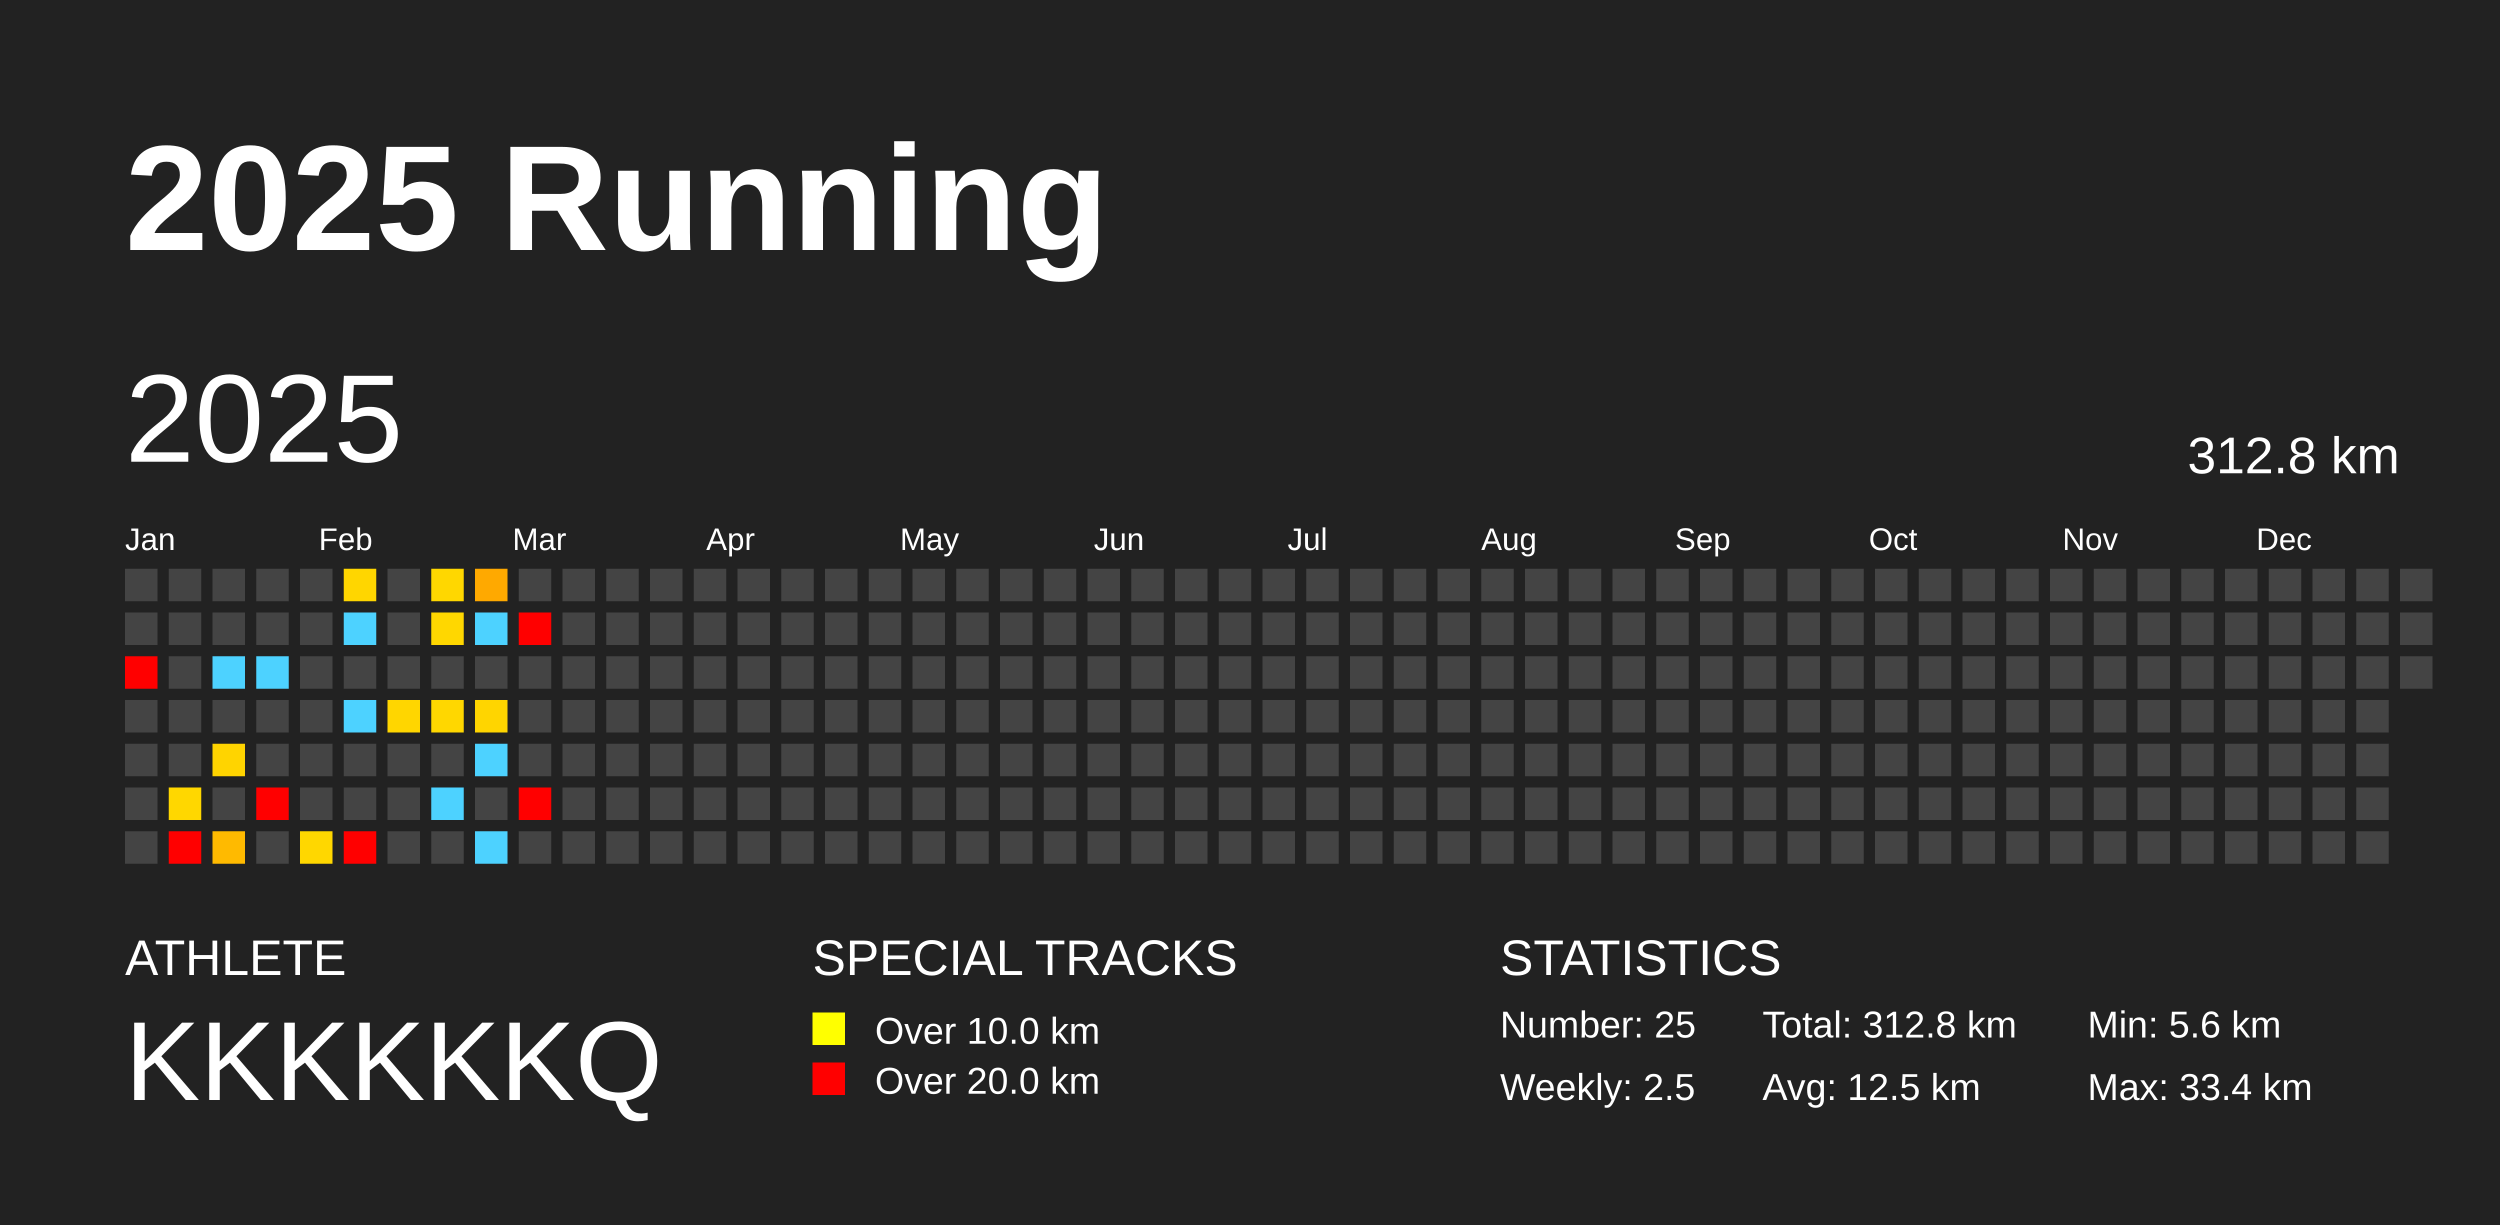
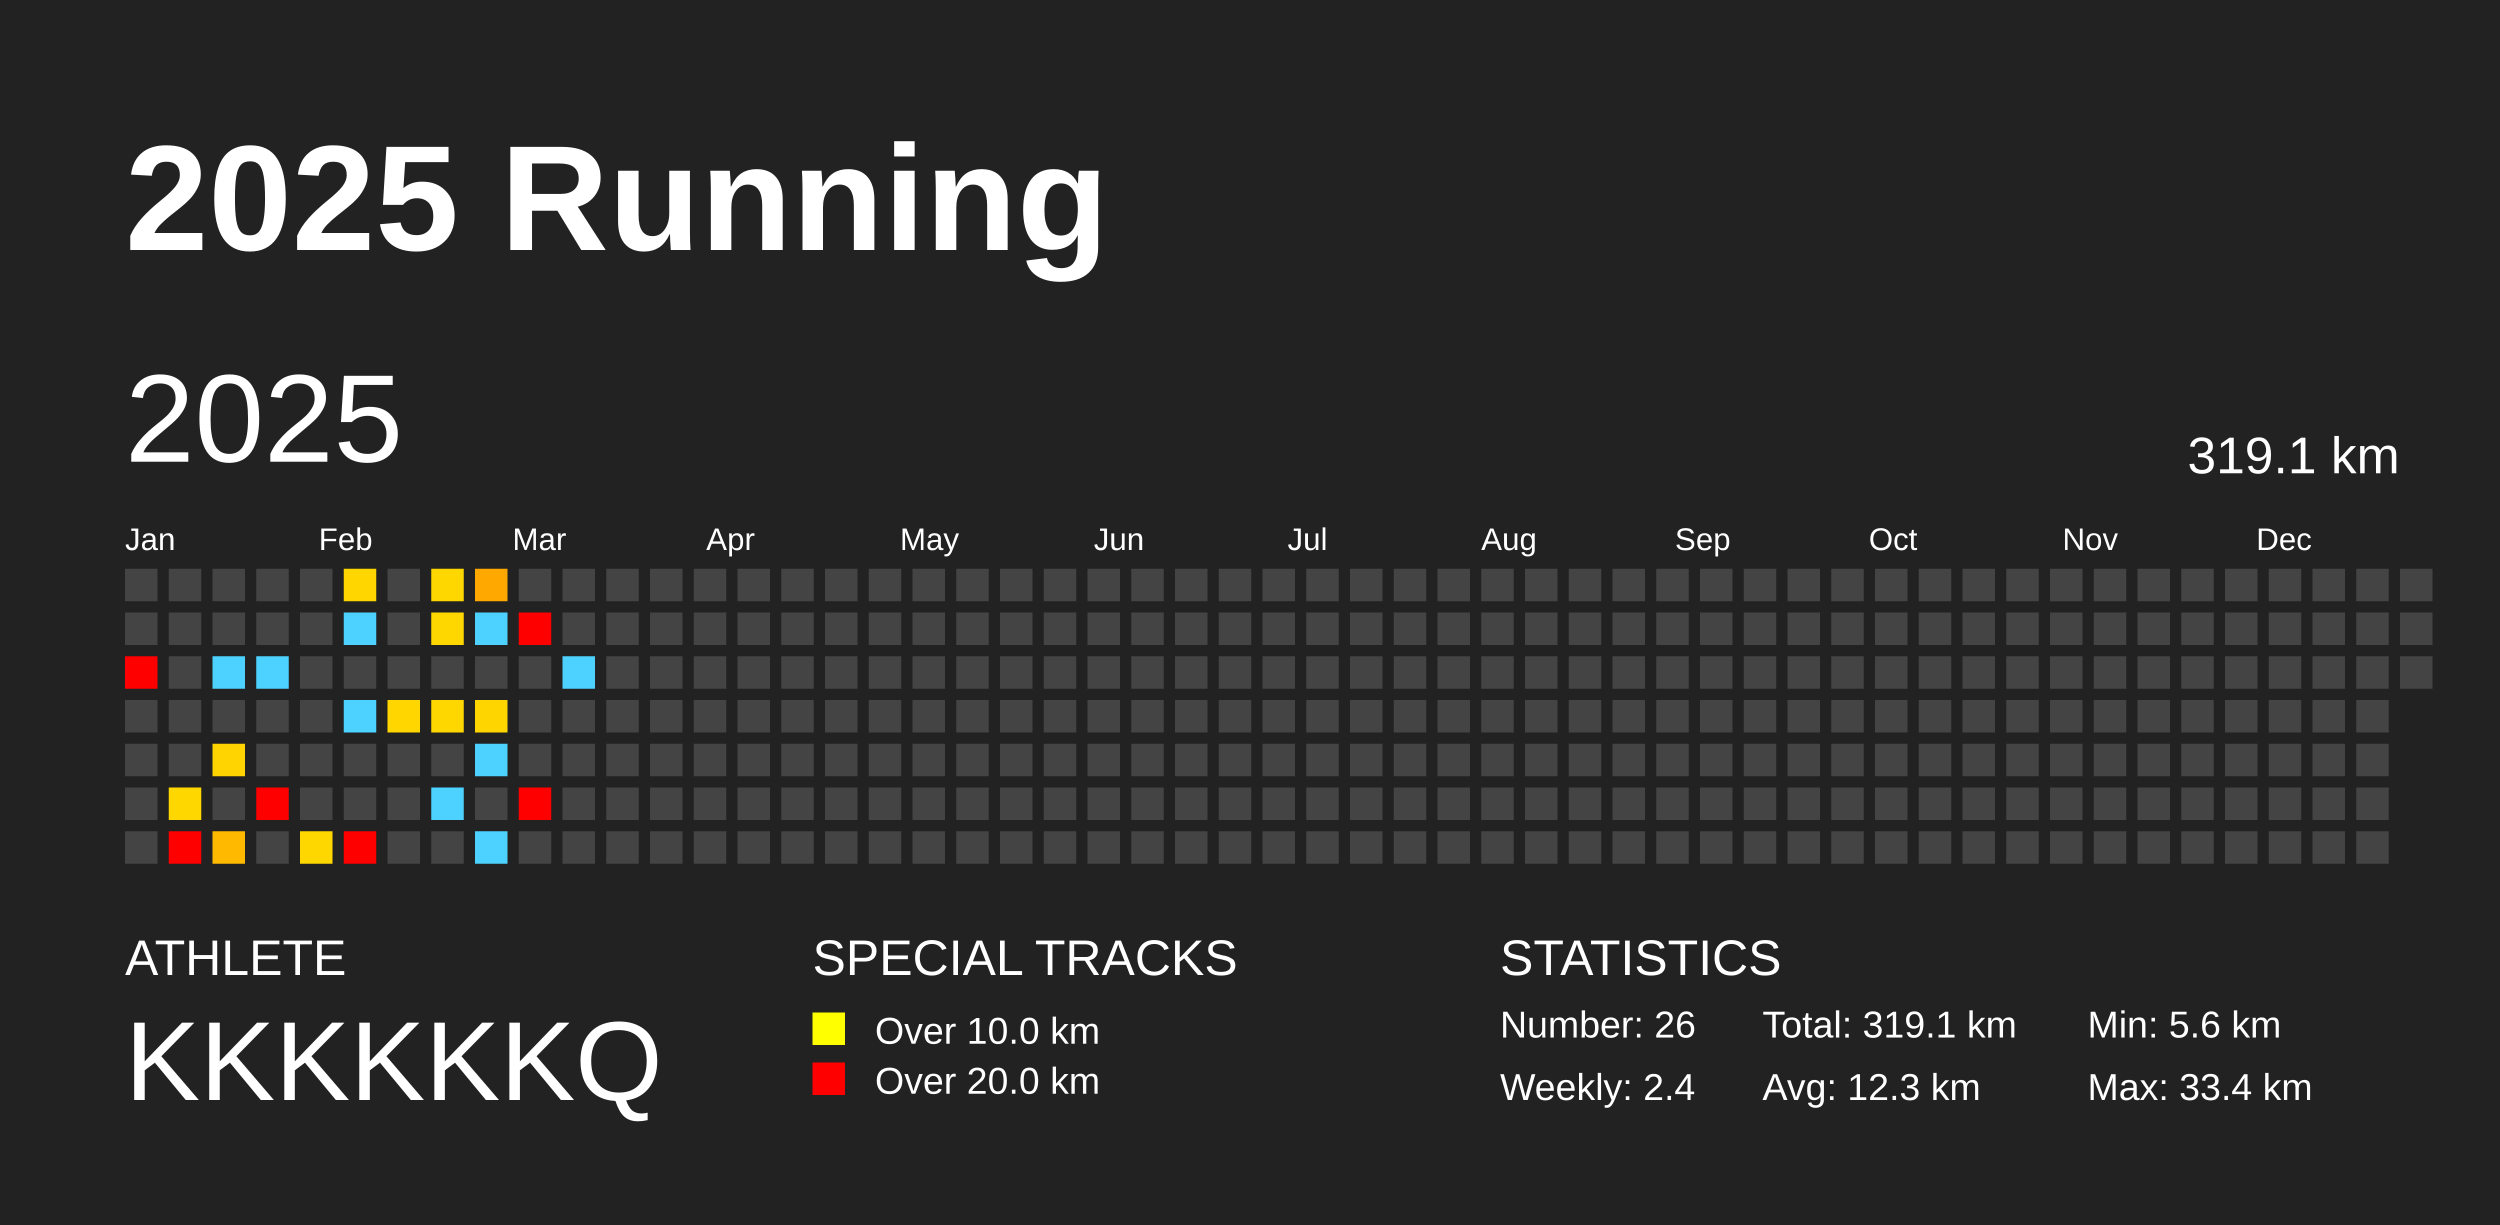
<svg xmlns="http://www.w3.org/2000/svg" baseProfile="full" height="98mm" version="1.1" viewBox="0,0,200,98" width="200mm">
  <defs />
  <rect fill="#222222" height="98" width="200" x="0" y="0" />
  <text fill="#FFFFFF" style="font-size:12px; font-family:Arial; font-weight:bold;" x="10" y="20">2025 Running</text>
  <text fill="#FFFFFF" style="font-size:4px; font-family:Arial" x="10" y="78">ATHLETE</text>
  <text fill="#FFFFFF" style="font-size:9px; font-family:Arial" x="10" y="88">KKKKKKQ</text>
  <text fill="#FFFFFF" style="font-size:4px; font-family:Arial" x="65" y="78">SPECIAL TRACKS</text>
  <rect fill="yellow" height="2.6" width="2.6" x="65" y="81" />
  <text fill="#FFFFFF" style="font-size:3px; font-family:Arial" x="70" y="83.5">Over 10.0 km</text>
  <rect fill="red" height="2.6" width="2.6" x="65" y="85" />
  <text fill="#FFFFFF" style="font-size:3px; font-family:Arial" x="70" y="87.5">Over 20.0 km</text>
  <text fill="#FFFFFF" style="font-size:4px; font-family:Arial" x="120" y="78">STATISTICS</text>
-   <text fill="#FFFFFF" style="font-size:3px; font-family:Arial" x="120" y="83">Number: 25</text>
-   <text fill="#FFFFFF" style="font-size:3px; font-family:Arial" x="120" y="88">Weekly: 2.5</text>
-   <text fill="#FFFFFF" style="font-size:3px; font-family:Arial" x="141" y="83">Total: 312.8 km</text>
-   <text fill="#FFFFFF" style="font-size:3px; font-family:Arial" x="141" y="88">Avg: 12.5 km</text>
+   <text fill="#FFFFFF" style="font-size:3px; font-family:Arial" x="120" y="83">Number: 26</text>
+   <text fill="#FFFFFF" style="font-size:3px; font-family:Arial" x="120" y="88">Weekly: 2.4</text>
+   <text fill="#FFFFFF" style="font-size:3px; font-family:Arial" x="141" y="83">Total: 319.1 km</text>
+   <text fill="#FFFFFF" style="font-size:3px; font-family:Arial" x="141" y="88">Avg: 12.3 km</text>
  <text fill="#FFFFFF" style="font-size:3px; font-family:Arial" x="167" y="83">Min: 5.6 km</text>
  <text fill="#FFFFFF" style="font-size:3px; font-family:Arial" x="167" y="88">Max: 33.4 km</text>
  <text dominant-baseline="hanging" fill="#FFFFFF" style="font-size:10.0px; font-family:Arial;" x="10" y="30">2025</text>
-   <text dominant-baseline="hanging" fill="#FFFFFF" style="font-size:4.125px; font-family:Arial;" x="175" y="35">312.8 km</text>
+   <text dominant-baseline="hanging" fill="#FFFFFF" style="font-size:4.125px; font-family:Arial;" x="175" y="35">319.1 km</text>
  <text fill="#FFFFFF" style="font-size:2.5px; font-family:Arial" x="10.0" y="44">Jan</text>
  <text fill="#FFFFFF" style="font-size:2.5px; font-family:Arial" x="25.5" y="44">Feb</text>
  <text fill="#FFFFFF" style="font-size:2.5px; font-family:Arial" x="41.0" y="44">Mar</text>
  <text fill="#FFFFFF" style="font-size:2.5px; font-family:Arial" x="56.5" y="44">Apr</text>
  <text fill="#FFFFFF" style="font-size:2.5px; font-family:Arial" x="72.0" y="44">May</text>
  <text fill="#FFFFFF" style="font-size:2.5px; font-family:Arial" x="87.5" y="44">Jun</text>
  <text fill="#FFFFFF" style="font-size:2.5px; font-family:Arial" x="103.0" y="44">Jul</text>
  <text fill="#FFFFFF" style="font-size:2.5px; font-family:Arial" x="118.5" y="44">Aug</text>
  <text fill="#FFFFFF" style="font-size:2.5px; font-family:Arial" x="134.0" y="44">Sep</text>
  <text fill="#FFFFFF" style="font-size:2.5px; font-family:Arial" x="149.5" y="44">Oct</text>
  <text fill="#FFFFFF" style="font-size:2.5px; font-family:Arial" x="165.0" y="44">Nov</text>
  <text fill="#FFFFFF" style="font-size:2.5px; font-family:Arial" x="180.5" y="44">Dec</text>
  <rect fill="#444444" height="2.6" width="2.6" x="10.0" y="45.5" />
  <rect fill="#444444" height="2.6" width="2.6" x="10.0" y="49.0" />
  <rect fill="red" height="2.6" width="2.6" x="10.0" y="52.5" />
  <rect fill="#444444" height="2.6" width="2.6" x="10.0" y="56.0" />
  <rect fill="#444444" height="2.6" width="2.6" x="10.0" y="59.5" />
  <rect fill="#444444" height="2.6" width="2.6" x="10.0" y="63.0" />
  <rect fill="#444444" height="2.6" width="2.6" x="10.0" y="66.5" />
  <rect fill="#444444" height="2.6" width="2.6" x="13.5" y="45.5" />
  <rect fill="#444444" height="2.6" width="2.6" x="13.5" y="49.0" />
  <rect fill="#444444" height="2.6" width="2.6" x="13.5" y="52.5" />
  <rect fill="#444444" height="2.6" width="2.6" x="13.5" y="56.0" />
  <rect fill="#444444" height="2.6" width="2.6" x="13.5" y="59.5" />
  <rect fill="#ffd700" height="2.6" width="2.6" x="13.5" y="63.0" />
  <rect fill="red" height="2.6" width="2.6" x="13.5" y="66.5" />
  <rect fill="#444444" height="2.6" width="2.6" x="17.0" y="45.5" />
  <rect fill="#444444" height="2.6" width="2.6" x="17.0" y="49.0" />
  <rect fill="#4dd2ff" height="2.6" width="2.6" x="17.0" y="52.5" />
  <rect fill="#444444" height="2.6" width="2.6" x="17.0" y="56.0" />
  <rect fill="#ffd400" height="2.6" width="2.6" x="17.0" y="59.5" />
  <rect fill="#444444" height="2.6" width="2.6" x="17.0" y="63.0" />
  <rect fill="#ffba00" height="2.6" width="2.6" x="17.0" y="66.5" />
  <rect fill="#444444" height="2.6" width="2.6" x="20.5" y="45.5" />
  <rect fill="#444444" height="2.6" width="2.6" x="20.5" y="49.0" />
  <rect fill="#4dd2ff" height="2.6" width="2.6" x="20.5" y="52.5" />
  <rect fill="#444444" height="2.6" width="2.6" x="20.5" y="56.0" />
  <rect fill="#444444" height="2.6" width="2.6" x="20.5" y="59.5" />
  <rect fill="red" height="2.6" width="2.6" x="20.5" y="63.0" />
  <rect fill="#444444" height="2.6" width="2.6" x="20.5" y="66.5" />
  <rect fill="#444444" height="2.6" width="2.6" x="24.0" y="45.5" />
  <rect fill="#444444" height="2.6" width="2.6" x="24.0" y="49.0" />
  <rect fill="#444444" height="2.6" width="2.6" x="24.0" y="52.5" />
  <rect fill="#444444" height="2.6" width="2.6" x="24.0" y="56.0" />
  <rect fill="#444444" height="2.6" width="2.6" x="24.0" y="59.5" />
  <rect fill="#444444" height="2.6" width="2.6" x="24.0" y="63.0" />
  <rect fill="#ffd700" height="2.6" width="2.6" x="24.0" y="66.5" />
  <rect fill="#ffd600" height="2.6" width="2.6" x="27.5" y="45.5" />
  <rect fill="#4dd2ff" height="2.6" width="2.6" x="27.5" y="49.0" />
  <rect fill="#444444" height="2.6" width="2.6" x="27.5" y="52.5" />
  <rect fill="#4dd2ff" height="2.6" width="2.6" x="27.5" y="56.0" />
  <rect fill="#444444" height="2.6" width="2.6" x="27.5" y="59.5" />
  <rect fill="#444444" height="2.6" width="2.6" x="27.5" y="63.0" />
  <rect fill="red" height="2.6" width="2.6" x="27.5" y="66.5" />
  <rect fill="#444444" height="2.6" width="2.6" x="31.0" y="45.5" />
  <rect fill="#444444" height="2.6" width="2.6" x="31.0" y="49.0" />
  <rect fill="#444444" height="2.6" width="2.6" x="31.0" y="52.5" />
  <rect fill="#ffd600" height="2.6" width="2.6" x="31.0" y="56.0" />
  <rect fill="#444444" height="2.6" width="2.6" x="31.0" y="59.5" />
  <rect fill="#444444" height="2.6" width="2.6" x="31.0" y="63.0" />
  <rect fill="#444444" height="2.6" width="2.6" x="31.0" y="66.5" />
  <rect fill="#ffd700" height="2.6" width="2.6" x="34.5" y="45.5" />
  <rect fill="#ffd700" height="2.6" width="2.6" x="34.5" y="49.0" />
  <rect fill="#444444" height="2.6" width="2.6" x="34.5" y="52.5" />
  <rect fill="#ffd700" height="2.6" width="2.6" x="34.5" y="56.0" />
  <rect fill="#444444" height="2.6" width="2.6" x="34.5" y="59.5" />
  <rect fill="#4dd2ff" height="2.6" width="2.6" x="34.5" y="63.0" />
  <rect fill="#444444" height="2.6" width="2.6" x="34.5" y="66.5" />
  <rect fill="#ffa900" height="2.6" width="2.6" x="38.0" y="45.5" />
  <rect fill="#4dd2ff" height="2.6" width="2.6" x="38.0" y="49.0" />
  <rect fill="#444444" height="2.6" width="2.6" x="38.0" y="52.5" />
  <rect fill="#ffd500" height="2.6" width="2.6" x="38.0" y="56.0" />
  <rect fill="#4dd2ff" height="2.6" width="2.6" x="38.0" y="59.5" />
  <rect fill="#444444" height="2.6" width="2.6" x="38.0" y="63.0" />
  <rect fill="#4dd2ff" height="2.6" width="2.6" x="38.0" y="66.5" />
  <rect fill="#444444" height="2.6" width="2.6" x="41.5" y="45.5" />
  <rect fill="red" height="2.6" width="2.6" x="41.5" y="49.0" />
  <rect fill="#444444" height="2.6" width="2.6" x="41.5" y="52.5" />
  <rect fill="#444444" height="2.6" width="2.6" x="41.5" y="56.0" />
  <rect fill="#444444" height="2.6" width="2.6" x="41.5" y="59.5" />
  <rect fill="red" height="2.6" width="2.6" x="41.5" y="63.0" />
  <rect fill="#444444" height="2.6" width="2.6" x="41.5" y="66.5" />
  <rect fill="#444444" height="2.6" width="2.6" x="45.0" y="45.5" />
  <rect fill="#444444" height="2.6" width="2.6" x="45.0" y="49.0" />
-   <rect fill="#444444" height="2.6" width="2.6" x="45.0" y="52.5" />
+   <rect fill="#4dd2ff" height="2.6" width="2.6" x="45.0" y="52.5" />
  <rect fill="#444444" height="2.6" width="2.6" x="45.0" y="56.0" />
  <rect fill="#444444" height="2.6" width="2.6" x="45.0" y="59.5" />
  <rect fill="#444444" height="2.6" width="2.6" x="45.0" y="63.0" />
  <rect fill="#444444" height="2.6" width="2.6" x="45.0" y="66.5" />
  <rect fill="#444444" height="2.6" width="2.6" x="48.5" y="45.5" />
  <rect fill="#444444" height="2.6" width="2.6" x="48.5" y="49.0" />
  <rect fill="#444444" height="2.6" width="2.6" x="48.5" y="52.5" />
  <rect fill="#444444" height="2.6" width="2.6" x="48.5" y="56.0" />
  <rect fill="#444444" height="2.6" width="2.6" x="48.5" y="59.5" />
  <rect fill="#444444" height="2.6" width="2.6" x="48.5" y="63.0" />
  <rect fill="#444444" height="2.6" width="2.6" x="48.5" y="66.5" />
  <rect fill="#444444" height="2.6" width="2.6" x="52.0" y="45.5" />
  <rect fill="#444444" height="2.6" width="2.6" x="52.0" y="49.0" />
  <rect fill="#444444" height="2.6" width="2.6" x="52.0" y="52.5" />
  <rect fill="#444444" height="2.6" width="2.6" x="52.0" y="56.0" />
  <rect fill="#444444" height="2.6" width="2.6" x="52.0" y="59.5" />
  <rect fill="#444444" height="2.6" width="2.6" x="52.0" y="63.0" />
  <rect fill="#444444" height="2.6" width="2.6" x="52.0" y="66.5" />
  <rect fill="#444444" height="2.6" width="2.6" x="55.5" y="45.5" />
  <rect fill="#444444" height="2.6" width="2.6" x="55.5" y="49.0" />
  <rect fill="#444444" height="2.6" width="2.6" x="55.5" y="52.5" />
  <rect fill="#444444" height="2.6" width="2.6" x="55.5" y="56.0" />
  <rect fill="#444444" height="2.6" width="2.6" x="55.5" y="59.5" />
  <rect fill="#444444" height="2.6" width="2.6" x="55.5" y="63.0" />
  <rect fill="#444444" height="2.6" width="2.6" x="55.5" y="66.5" />
  <rect fill="#444444" height="2.6" width="2.6" x="59.0" y="45.5" />
  <rect fill="#444444" height="2.6" width="2.6" x="59.0" y="49.0" />
  <rect fill="#444444" height="2.6" width="2.6" x="59.0" y="52.5" />
  <rect fill="#444444" height="2.6" width="2.6" x="59.0" y="56.0" />
  <rect fill="#444444" height="2.6" width="2.6" x="59.0" y="59.5" />
  <rect fill="#444444" height="2.6" width="2.6" x="59.0" y="63.0" />
  <rect fill="#444444" height="2.6" width="2.6" x="59.0" y="66.5" />
  <rect fill="#444444" height="2.6" width="2.6" x="62.5" y="45.5" />
  <rect fill="#444444" height="2.6" width="2.6" x="62.5" y="49.0" />
  <rect fill="#444444" height="2.6" width="2.6" x="62.5" y="52.5" />
  <rect fill="#444444" height="2.6" width="2.6" x="62.5" y="56.0" />
  <rect fill="#444444" height="2.6" width="2.6" x="62.5" y="59.5" />
  <rect fill="#444444" height="2.6" width="2.6" x="62.5" y="63.0" />
  <rect fill="#444444" height="2.6" width="2.6" x="62.5" y="66.5" />
  <rect fill="#444444" height="2.6" width="2.6" x="66.0" y="45.5" />
  <rect fill="#444444" height="2.6" width="2.6" x="66.0" y="49.0" />
  <rect fill="#444444" height="2.6" width="2.6" x="66.0" y="52.5" />
  <rect fill="#444444" height="2.6" width="2.6" x="66.0" y="56.0" />
  <rect fill="#444444" height="2.6" width="2.6" x="66.0" y="59.5" />
  <rect fill="#444444" height="2.6" width="2.6" x="66.0" y="63.0" />
  <rect fill="#444444" height="2.6" width="2.6" x="66.0" y="66.5" />
  <rect fill="#444444" height="2.6" width="2.6" x="69.5" y="45.5" />
  <rect fill="#444444" height="2.6" width="2.6" x="69.5" y="49.0" />
  <rect fill="#444444" height="2.6" width="2.6" x="69.5" y="52.5" />
  <rect fill="#444444" height="2.6" width="2.6" x="69.5" y="56.0" />
  <rect fill="#444444" height="2.6" width="2.6" x="69.5" y="59.5" />
  <rect fill="#444444" height="2.6" width="2.6" x="69.5" y="63.0" />
  <rect fill="#444444" height="2.6" width="2.6" x="69.5" y="66.5" />
  <rect fill="#444444" height="2.6" width="2.6" x="73.0" y="45.5" />
  <rect fill="#444444" height="2.6" width="2.6" x="73.0" y="49.0" />
  <rect fill="#444444" height="2.6" width="2.6" x="73.0" y="52.5" />
  <rect fill="#444444" height="2.6" width="2.6" x="73.0" y="56.0" />
  <rect fill="#444444" height="2.6" width="2.6" x="73.0" y="59.5" />
  <rect fill="#444444" height="2.6" width="2.6" x="73.0" y="63.0" />
  <rect fill="#444444" height="2.6" width="2.6" x="73.0" y="66.5" />
  <rect fill="#444444" height="2.6" width="2.6" x="76.5" y="45.5" />
  <rect fill="#444444" height="2.6" width="2.6" x="76.5" y="49.0" />
  <rect fill="#444444" height="2.6" width="2.6" x="76.5" y="52.5" />
  <rect fill="#444444" height="2.6" width="2.6" x="76.5" y="56.0" />
  <rect fill="#444444" height="2.6" width="2.6" x="76.5" y="59.5" />
  <rect fill="#444444" height="2.6" width="2.6" x="76.5" y="63.0" />
  <rect fill="#444444" height="2.6" width="2.6" x="76.5" y="66.5" />
  <rect fill="#444444" height="2.6" width="2.6" x="80.0" y="45.5" />
  <rect fill="#444444" height="2.6" width="2.6" x="80.0" y="49.0" />
  <rect fill="#444444" height="2.6" width="2.6" x="80.0" y="52.5" />
  <rect fill="#444444" height="2.6" width="2.6" x="80.0" y="56.0" />
  <rect fill="#444444" height="2.6" width="2.6" x="80.0" y="59.5" />
  <rect fill="#444444" height="2.6" width="2.6" x="80.0" y="63.0" />
  <rect fill="#444444" height="2.6" width="2.6" x="80.0" y="66.5" />
  <rect fill="#444444" height="2.6" width="2.6" x="83.5" y="45.5" />
  <rect fill="#444444" height="2.6" width="2.6" x="83.5" y="49.0" />
  <rect fill="#444444" height="2.6" width="2.6" x="83.5" y="52.5" />
  <rect fill="#444444" height="2.6" width="2.6" x="83.5" y="56.0" />
  <rect fill="#444444" height="2.6" width="2.6" x="83.5" y="59.5" />
  <rect fill="#444444" height="2.6" width="2.6" x="83.5" y="63.0" />
  <rect fill="#444444" height="2.6" width="2.6" x="83.5" y="66.5" />
  <rect fill="#444444" height="2.6" width="2.6" x="87.0" y="45.5" />
  <rect fill="#444444" height="2.6" width="2.6" x="87.0" y="49.0" />
  <rect fill="#444444" height="2.6" width="2.6" x="87.0" y="52.5" />
  <rect fill="#444444" height="2.6" width="2.6" x="87.0" y="56.0" />
  <rect fill="#444444" height="2.6" width="2.6" x="87.0" y="59.5" />
  <rect fill="#444444" height="2.6" width="2.6" x="87.0" y="63.0" />
  <rect fill="#444444" height="2.6" width="2.6" x="87.0" y="66.5" />
  <rect fill="#444444" height="2.6" width="2.6" x="90.5" y="45.5" />
  <rect fill="#444444" height="2.6" width="2.6" x="90.5" y="49.0" />
  <rect fill="#444444" height="2.6" width="2.6" x="90.5" y="52.5" />
  <rect fill="#444444" height="2.6" width="2.6" x="90.5" y="56.0" />
  <rect fill="#444444" height="2.6" width="2.6" x="90.5" y="59.5" />
  <rect fill="#444444" height="2.6" width="2.6" x="90.5" y="63.0" />
  <rect fill="#444444" height="2.6" width="2.6" x="90.5" y="66.5" />
  <rect fill="#444444" height="2.6" width="2.6" x="94.0" y="45.5" />
  <rect fill="#444444" height="2.6" width="2.6" x="94.0" y="49.0" />
  <rect fill="#444444" height="2.6" width="2.6" x="94.0" y="52.5" />
  <rect fill="#444444" height="2.6" width="2.6" x="94.0" y="56.0" />
  <rect fill="#444444" height="2.6" width="2.6" x="94.0" y="59.5" />
  <rect fill="#444444" height="2.6" width="2.6" x="94.0" y="63.0" />
  <rect fill="#444444" height="2.6" width="2.6" x="94.0" y="66.5" />
  <rect fill="#444444" height="2.6" width="2.6" x="97.5" y="45.5" />
  <rect fill="#444444" height="2.6" width="2.6" x="97.5" y="49.0" />
  <rect fill="#444444" height="2.6" width="2.6" x="97.5" y="52.5" />
  <rect fill="#444444" height="2.6" width="2.6" x="97.5" y="56.0" />
  <rect fill="#444444" height="2.6" width="2.6" x="97.5" y="59.5" />
  <rect fill="#444444" height="2.6" width="2.6" x="97.5" y="63.0" />
  <rect fill="#444444" height="2.6" width="2.6" x="97.5" y="66.5" />
  <rect fill="#444444" height="2.6" width="2.6" x="101.0" y="45.5" />
  <rect fill="#444444" height="2.6" width="2.6" x="101.0" y="49.0" />
  <rect fill="#444444" height="2.6" width="2.6" x="101.0" y="52.5" />
  <rect fill="#444444" height="2.6" width="2.6" x="101.0" y="56.0" />
  <rect fill="#444444" height="2.6" width="2.6" x="101.0" y="59.5" />
  <rect fill="#444444" height="2.6" width="2.6" x="101.0" y="63.0" />
  <rect fill="#444444" height="2.6" width="2.6" x="101.0" y="66.5" />
  <rect fill="#444444" height="2.6" width="2.6" x="104.5" y="45.5" />
  <rect fill="#444444" height="2.6" width="2.6" x="104.5" y="49.0" />
  <rect fill="#444444" height="2.6" width="2.6" x="104.5" y="52.5" />
  <rect fill="#444444" height="2.6" width="2.6" x="104.5" y="56.0" />
  <rect fill="#444444" height="2.6" width="2.6" x="104.5" y="59.5" />
  <rect fill="#444444" height="2.6" width="2.6" x="104.5" y="63.0" />
  <rect fill="#444444" height="2.6" width="2.6" x="104.5" y="66.5" />
  <rect fill="#444444" height="2.6" width="2.6" x="108.0" y="45.5" />
  <rect fill="#444444" height="2.6" width="2.6" x="108.0" y="49.0" />
  <rect fill="#444444" height="2.6" width="2.6" x="108.0" y="52.5" />
  <rect fill="#444444" height="2.6" width="2.6" x="108.0" y="56.0" />
  <rect fill="#444444" height="2.6" width="2.6" x="108.0" y="59.5" />
  <rect fill="#444444" height="2.6" width="2.6" x="108.0" y="63.0" />
  <rect fill="#444444" height="2.6" width="2.6" x="108.0" y="66.5" />
  <rect fill="#444444" height="2.6" width="2.6" x="111.5" y="45.5" />
  <rect fill="#444444" height="2.6" width="2.6" x="111.5" y="49.0" />
  <rect fill="#444444" height="2.6" width="2.6" x="111.5" y="52.5" />
  <rect fill="#444444" height="2.6" width="2.6" x="111.5" y="56.0" />
  <rect fill="#444444" height="2.6" width="2.6" x="111.5" y="59.5" />
  <rect fill="#444444" height="2.6" width="2.6" x="111.5" y="63.0" />
  <rect fill="#444444" height="2.6" width="2.6" x="111.5" y="66.5" />
  <rect fill="#444444" height="2.6" width="2.6" x="115.0" y="45.5" />
  <rect fill="#444444" height="2.6" width="2.6" x="115.0" y="49.0" />
  <rect fill="#444444" height="2.6" width="2.6" x="115.0" y="52.5" />
  <rect fill="#444444" height="2.6" width="2.6" x="115.0" y="56.0" />
  <rect fill="#444444" height="2.6" width="2.6" x="115.0" y="59.5" />
  <rect fill="#444444" height="2.6" width="2.6" x="115.0" y="63.0" />
  <rect fill="#444444" height="2.6" width="2.6" x="115.0" y="66.5" />
  <rect fill="#444444" height="2.6" width="2.6" x="118.5" y="45.5" />
  <rect fill="#444444" height="2.6" width="2.6" x="118.5" y="49.0" />
  <rect fill="#444444" height="2.6" width="2.6" x="118.5" y="52.5" />
  <rect fill="#444444" height="2.6" width="2.6" x="118.5" y="56.0" />
  <rect fill="#444444" height="2.6" width="2.6" x="118.5" y="59.5" />
  <rect fill="#444444" height="2.6" width="2.6" x="118.5" y="63.0" />
  <rect fill="#444444" height="2.6" width="2.6" x="118.5" y="66.5" />
  <rect fill="#444444" height="2.6" width="2.6" x="122.0" y="45.5" />
  <rect fill="#444444" height="2.6" width="2.6" x="122.0" y="49.0" />
  <rect fill="#444444" height="2.6" width="2.6" x="122.0" y="52.5" />
  <rect fill="#444444" height="2.6" width="2.6" x="122.0" y="56.0" />
  <rect fill="#444444" height="2.6" width="2.6" x="122.0" y="59.5" />
  <rect fill="#444444" height="2.6" width="2.6" x="122.0" y="63.0" />
  <rect fill="#444444" height="2.6" width="2.6" x="122.0" y="66.5" />
  <rect fill="#444444" height="2.6" width="2.6" x="125.5" y="45.5" />
  <rect fill="#444444" height="2.6" width="2.6" x="125.5" y="49.0" />
  <rect fill="#444444" height="2.6" width="2.6" x="125.5" y="52.5" />
  <rect fill="#444444" height="2.6" width="2.6" x="125.5" y="56.0" />
  <rect fill="#444444" height="2.6" width="2.6" x="125.5" y="59.5" />
  <rect fill="#444444" height="2.6" width="2.6" x="125.5" y="63.0" />
  <rect fill="#444444" height="2.6" width="2.6" x="125.5" y="66.5" />
  <rect fill="#444444" height="2.6" width="2.6" x="129.0" y="45.5" />
  <rect fill="#444444" height="2.6" width="2.6" x="129.0" y="49.0" />
  <rect fill="#444444" height="2.6" width="2.6" x="129.0" y="52.5" />
  <rect fill="#444444" height="2.6" width="2.6" x="129.0" y="56.0" />
  <rect fill="#444444" height="2.6" width="2.6" x="129.0" y="59.5" />
  <rect fill="#444444" height="2.6" width="2.6" x="129.0" y="63.0" />
  <rect fill="#444444" height="2.6" width="2.6" x="129.0" y="66.5" />
  <rect fill="#444444" height="2.6" width="2.6" x="132.5" y="45.5" />
  <rect fill="#444444" height="2.6" width="2.6" x="132.5" y="49.0" />
  <rect fill="#444444" height="2.6" width="2.6" x="132.5" y="52.5" />
  <rect fill="#444444" height="2.6" width="2.6" x="132.5" y="56.0" />
  <rect fill="#444444" height="2.6" width="2.6" x="132.5" y="59.5" />
  <rect fill="#444444" height="2.6" width="2.6" x="132.5" y="63.0" />
  <rect fill="#444444" height="2.6" width="2.6" x="132.5" y="66.5" />
  <rect fill="#444444" height="2.6" width="2.6" x="136.0" y="45.5" />
  <rect fill="#444444" height="2.6" width="2.6" x="136.0" y="49.0" />
  <rect fill="#444444" height="2.6" width="2.6" x="136.0" y="52.5" />
  <rect fill="#444444" height="2.6" width="2.6" x="136.0" y="56.0" />
  <rect fill="#444444" height="2.6" width="2.6" x="136.0" y="59.5" />
  <rect fill="#444444" height="2.6" width="2.6" x="136.0" y="63.0" />
  <rect fill="#444444" height="2.6" width="2.6" x="136.0" y="66.5" />
  <rect fill="#444444" height="2.6" width="2.6" x="139.5" y="45.5" />
  <rect fill="#444444" height="2.6" width="2.6" x="139.5" y="49.0" />
  <rect fill="#444444" height="2.6" width="2.6" x="139.5" y="52.5" />
  <rect fill="#444444" height="2.6" width="2.6" x="139.5" y="56.0" />
  <rect fill="#444444" height="2.6" width="2.6" x="139.5" y="59.5" />
  <rect fill="#444444" height="2.6" width="2.6" x="139.5" y="63.0" />
  <rect fill="#444444" height="2.6" width="2.6" x="139.5" y="66.5" />
  <rect fill="#444444" height="2.6" width="2.6" x="143.0" y="45.5" />
  <rect fill="#444444" height="2.6" width="2.6" x="143.0" y="49.0" />
  <rect fill="#444444" height="2.6" width="2.6" x="143.0" y="52.5" />
  <rect fill="#444444" height="2.6" width="2.6" x="143.0" y="56.0" />
  <rect fill="#444444" height="2.6" width="2.6" x="143.0" y="59.5" />
  <rect fill="#444444" height="2.6" width="2.6" x="143.0" y="63.0" />
  <rect fill="#444444" height="2.6" width="2.6" x="143.0" y="66.5" />
  <rect fill="#444444" height="2.6" width="2.6" x="146.5" y="45.5" />
  <rect fill="#444444" height="2.6" width="2.6" x="146.5" y="49.0" />
  <rect fill="#444444" height="2.6" width="2.6" x="146.5" y="52.5" />
  <rect fill="#444444" height="2.6" width="2.6" x="146.5" y="56.0" />
  <rect fill="#444444" height="2.6" width="2.6" x="146.5" y="59.5" />
  <rect fill="#444444" height="2.6" width="2.6" x="146.5" y="63.0" />
  <rect fill="#444444" height="2.6" width="2.6" x="146.5" y="66.5" />
  <rect fill="#444444" height="2.6" width="2.6" x="150.0" y="45.5" />
  <rect fill="#444444" height="2.6" width="2.6" x="150.0" y="49.0" />
  <rect fill="#444444" height="2.6" width="2.6" x="150.0" y="52.5" />
  <rect fill="#444444" height="2.6" width="2.6" x="150.0" y="56.0" />
  <rect fill="#444444" height="2.6" width="2.6" x="150.0" y="59.5" />
  <rect fill="#444444" height="2.6" width="2.6" x="150.0" y="63.0" />
  <rect fill="#444444" height="2.6" width="2.6" x="150.0" y="66.5" />
  <rect fill="#444444" height="2.6" width="2.6" x="153.5" y="45.5" />
  <rect fill="#444444" height="2.6" width="2.6" x="153.5" y="49.0" />
  <rect fill="#444444" height="2.6" width="2.6" x="153.5" y="52.5" />
  <rect fill="#444444" height="2.6" width="2.6" x="153.5" y="56.0" />
  <rect fill="#444444" height="2.6" width="2.6" x="153.5" y="59.5" />
  <rect fill="#444444" height="2.6" width="2.6" x="153.5" y="63.0" />
  <rect fill="#444444" height="2.6" width="2.6" x="153.5" y="66.5" />
  <rect fill="#444444" height="2.6" width="2.6" x="157.0" y="45.5" />
  <rect fill="#444444" height="2.6" width="2.6" x="157.0" y="49.0" />
  <rect fill="#444444" height="2.6" width="2.6" x="157.0" y="52.5" />
  <rect fill="#444444" height="2.6" width="2.6" x="157.0" y="56.0" />
  <rect fill="#444444" height="2.6" width="2.6" x="157.0" y="59.5" />
  <rect fill="#444444" height="2.6" width="2.6" x="157.0" y="63.0" />
  <rect fill="#444444" height="2.6" width="2.6" x="157.0" y="66.5" />
  <rect fill="#444444" height="2.6" width="2.6" x="160.5" y="45.5" />
  <rect fill="#444444" height="2.6" width="2.6" x="160.5" y="49.0" />
  <rect fill="#444444" height="2.6" width="2.6" x="160.5" y="52.5" />
  <rect fill="#444444" height="2.6" width="2.6" x="160.5" y="56.0" />
  <rect fill="#444444" height="2.6" width="2.6" x="160.5" y="59.5" />
  <rect fill="#444444" height="2.6" width="2.6" x="160.5" y="63.0" />
  <rect fill="#444444" height="2.6" width="2.6" x="160.5" y="66.5" />
  <rect fill="#444444" height="2.6" width="2.6" x="164.0" y="45.5" />
  <rect fill="#444444" height="2.6" width="2.6" x="164.0" y="49.0" />
  <rect fill="#444444" height="2.6" width="2.6" x="164.0" y="52.5" />
  <rect fill="#444444" height="2.6" width="2.6" x="164.0" y="56.0" />
  <rect fill="#444444" height="2.6" width="2.6" x="164.0" y="59.5" />
  <rect fill="#444444" height="2.6" width="2.6" x="164.0" y="63.0" />
  <rect fill="#444444" height="2.6" width="2.6" x="164.0" y="66.5" />
  <rect fill="#444444" height="2.6" width="2.6" x="167.5" y="45.5" />
  <rect fill="#444444" height="2.6" width="2.6" x="167.5" y="49.0" />
  <rect fill="#444444" height="2.6" width="2.6" x="167.5" y="52.5" />
  <rect fill="#444444" height="2.6" width="2.6" x="167.5" y="56.0" />
  <rect fill="#444444" height="2.6" width="2.6" x="167.5" y="59.5" />
  <rect fill="#444444" height="2.6" width="2.6" x="167.5" y="63.0" />
  <rect fill="#444444" height="2.6" width="2.6" x="167.5" y="66.5" />
  <rect fill="#444444" height="2.6" width="2.6" x="171.0" y="45.5" />
  <rect fill="#444444" height="2.6" width="2.6" x="171.0" y="49.0" />
  <rect fill="#444444" height="2.6" width="2.6" x="171.0" y="52.5" />
  <rect fill="#444444" height="2.6" width="2.6" x="171.0" y="56.0" />
  <rect fill="#444444" height="2.6" width="2.6" x="171.0" y="59.5" />
  <rect fill="#444444" height="2.6" width="2.6" x="171.0" y="63.0" />
  <rect fill="#444444" height="2.6" width="2.6" x="171.0" y="66.5" />
  <rect fill="#444444" height="2.6" width="2.6" x="174.5" y="45.5" />
  <rect fill="#444444" height="2.6" width="2.6" x="174.5" y="49.0" />
  <rect fill="#444444" height="2.6" width="2.6" x="174.5" y="52.5" />
  <rect fill="#444444" height="2.6" width="2.6" x="174.5" y="56.0" />
  <rect fill="#444444" height="2.6" width="2.6" x="174.5" y="59.5" />
  <rect fill="#444444" height="2.6" width="2.6" x="174.5" y="63.0" />
  <rect fill="#444444" height="2.6" width="2.6" x="174.5" y="66.5" />
  <rect fill="#444444" height="2.6" width="2.6" x="178.0" y="45.5" />
  <rect fill="#444444" height="2.6" width="2.6" x="178.0" y="49.0" />
  <rect fill="#444444" height="2.6" width="2.6" x="178.0" y="52.5" />
  <rect fill="#444444" height="2.6" width="2.6" x="178.0" y="56.0" />
  <rect fill="#444444" height="2.6" width="2.6" x="178.0" y="59.5" />
  <rect fill="#444444" height="2.6" width="2.6" x="178.0" y="63.0" />
  <rect fill="#444444" height="2.6" width="2.6" x="178.0" y="66.5" />
  <rect fill="#444444" height="2.6" width="2.6" x="181.5" y="45.5" />
  <rect fill="#444444" height="2.6" width="2.6" x="181.5" y="49.0" />
  <rect fill="#444444" height="2.6" width="2.6" x="181.5" y="52.5" />
  <rect fill="#444444" height="2.6" width="2.6" x="181.5" y="56.0" />
  <rect fill="#444444" height="2.6" width="2.6" x="181.5" y="59.5" />
  <rect fill="#444444" height="2.6" width="2.6" x="181.5" y="63.0" />
  <rect fill="#444444" height="2.6" width="2.6" x="181.5" y="66.5" />
  <rect fill="#444444" height="2.6" width="2.6" x="185.0" y="45.5" />
  <rect fill="#444444" height="2.6" width="2.6" x="185.0" y="49.0" />
  <rect fill="#444444" height="2.6" width="2.6" x="185.0" y="52.5" />
  <rect fill="#444444" height="2.6" width="2.6" x="185.0" y="56.0" />
  <rect fill="#444444" height="2.6" width="2.6" x="185.0" y="59.5" />
  <rect fill="#444444" height="2.6" width="2.6" x="185.0" y="63.0" />
  <rect fill="#444444" height="2.6" width="2.6" x="185.0" y="66.5" />
  <rect fill="#444444" height="2.6" width="2.6" x="188.5" y="45.5" />
  <rect fill="#444444" height="2.6" width="2.6" x="188.5" y="49.0" />
  <rect fill="#444444" height="2.6" width="2.6" x="188.5" y="52.5" />
  <rect fill="#444444" height="2.6" width="2.6" x="188.5" y="56.0" />
  <rect fill="#444444" height="2.6" width="2.6" x="188.5" y="59.5" />
  <rect fill="#444444" height="2.6" width="2.6" x="188.5" y="63.0" />
  <rect fill="#444444" height="2.6" width="2.6" x="188.5" y="66.5" />
  <rect fill="#444444" height="2.6" width="2.6" x="192.0" y="45.5" />
  <rect fill="#444444" height="2.6" width="2.6" x="192.0" y="49.0" />
  <rect fill="#444444" height="2.6" width="2.6" x="192.0" y="52.5" />
</svg>
